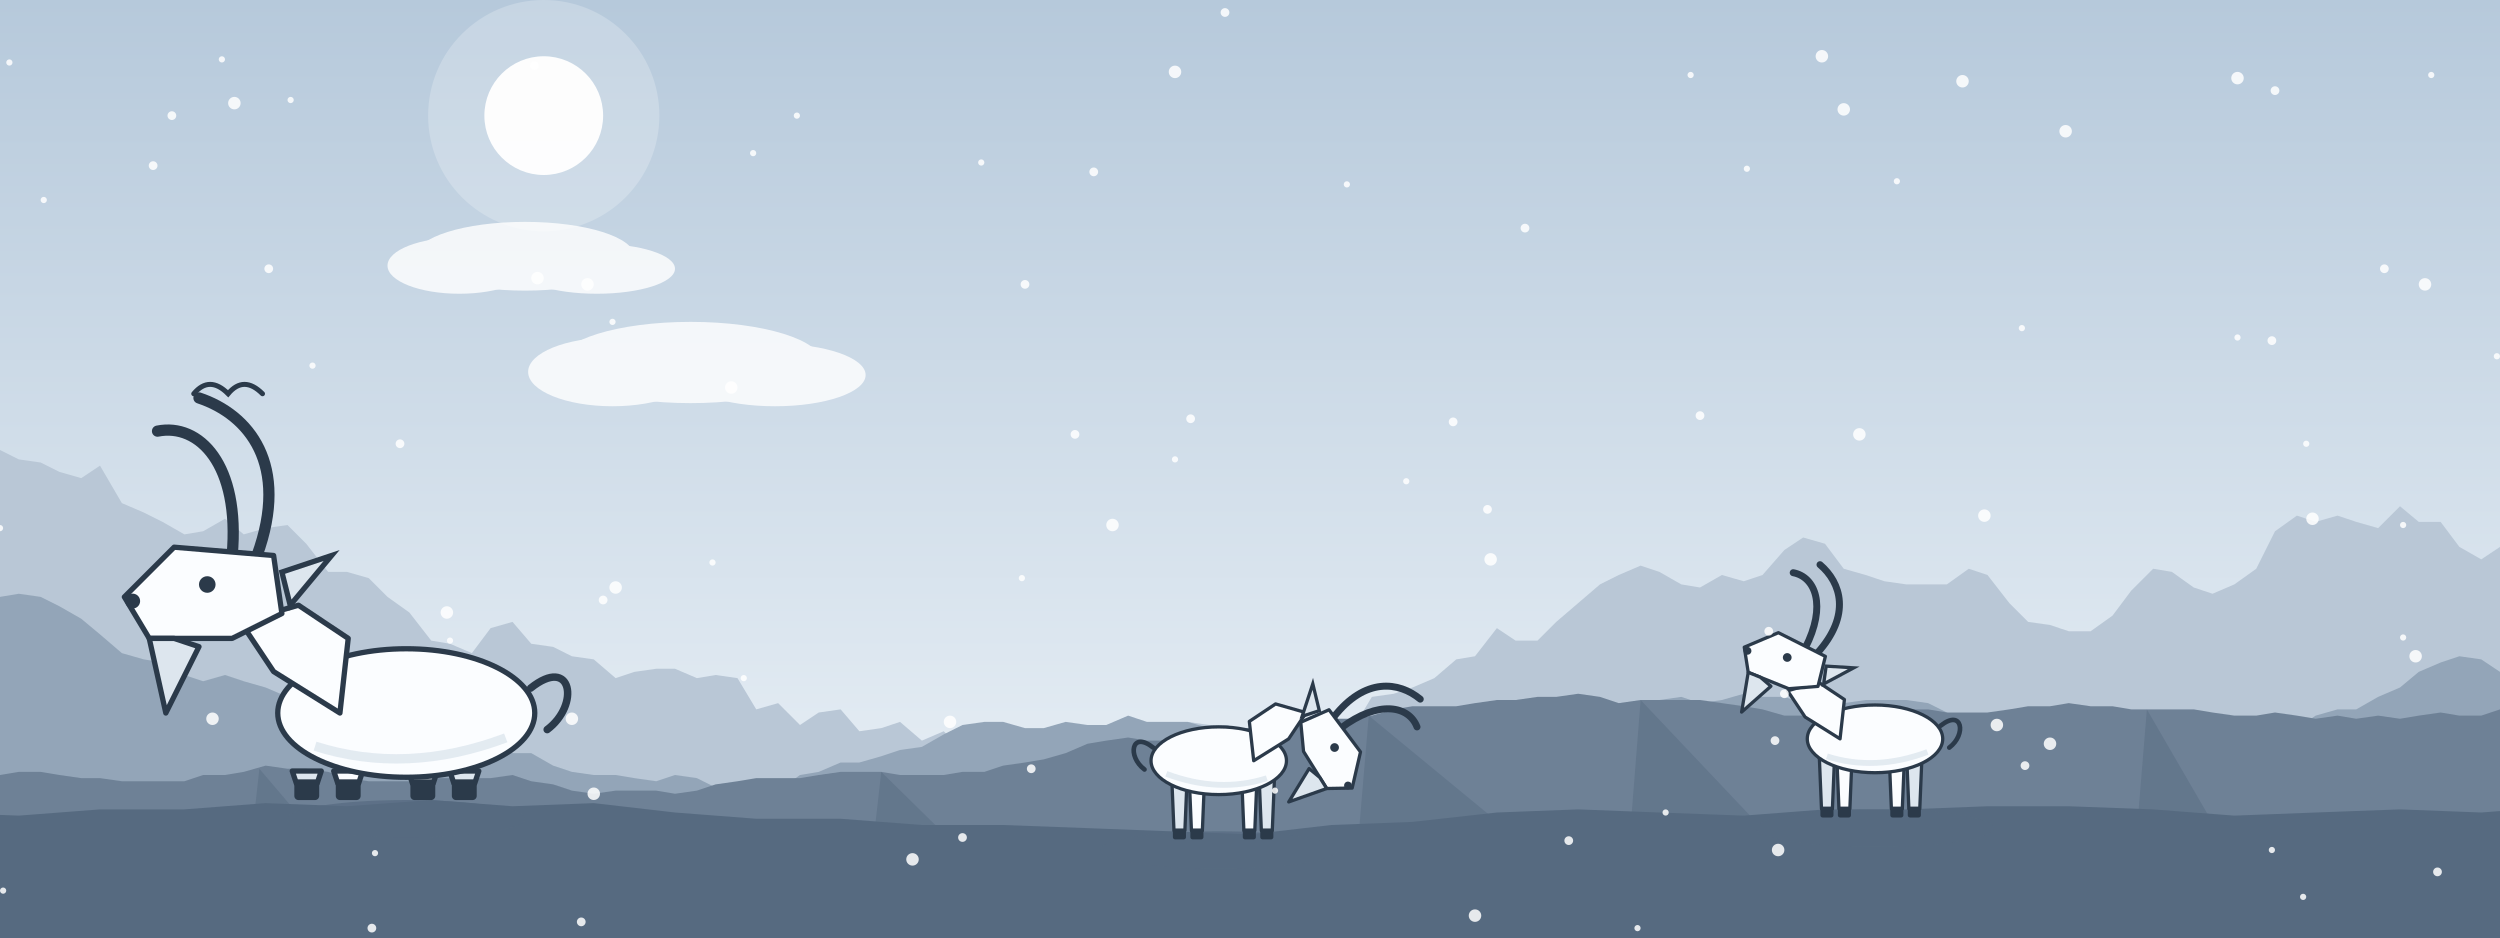
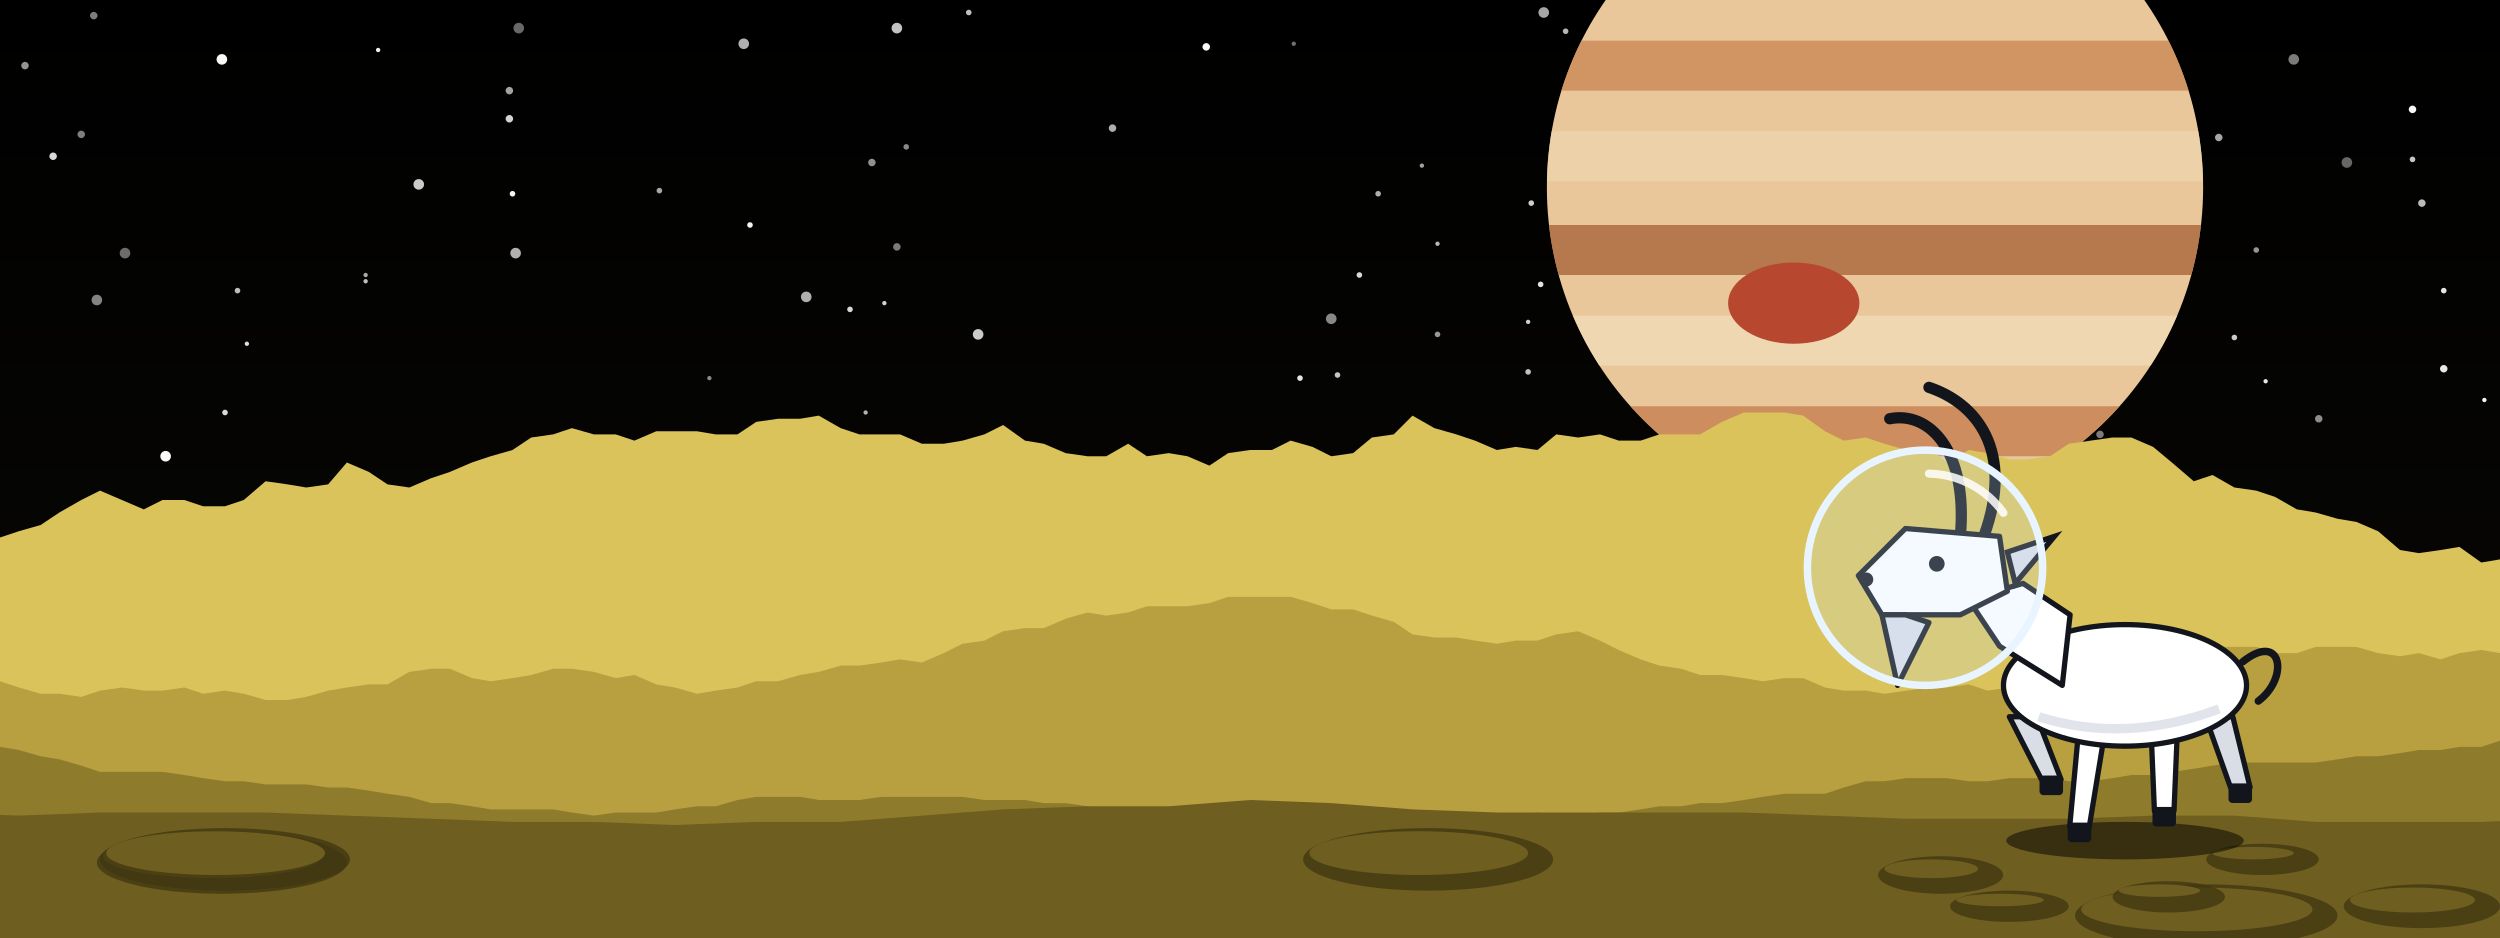
<svg xmlns="http://www.w3.org/2000/svg" viewBox="0 0 800 300" role="img" aria-labelledby="t35">
  <defs>
    <linearGradient id="g35" x1="0" y1="0" x2="0" y2="1">
-       <stop offset="0" stop-color="#b6c9db" />
-       <stop offset="1" stop-color="#eef4f9" />
+       <stop offset="0" stop-color="#000000" />
+       <stop offset="1" stop-color="#0a0905" />
    </linearGradient>
  </defs>
  <rect width="800" height="300" fill="url(#g35)" />
-   <circle cx="174" cy="37" r="19" fill="#ffffff" opacity=".95" />
-   <circle cx="174" cy="37" r="37" fill="#ffffff" opacity=".22" />
-   <g fill="#ffffff" opacity="0.8">
-     <ellipse cx="221" cy="116" rx="42" ry="13" />
-     <ellipse cx="196" cy="119" rx="27" ry="11" />
-     <ellipse cx="248" cy="120" rx="29" ry="10" />
+   <circle cx="782" cy="118" r="1.2" fill="#ffffff" opacity="0.91" />
+   <circle cx="211" cy="61" r="0.9" fill="#ffffff" opacity="0.65" />
+   <circle cx="494" cy="4" r="1.7" fill="#ffffff" opacity="0.65" />
+   <circle cx="238" cy="14" r="1.7" fill="#ffffff" opacity="0.69" />
+   <circle cx="272" cy="99" r="0.9" fill="#ffffff" opacity="0.84" />
+   <circle cx="26" cy="43" r="1.2" fill="#ffffff" opacity="0.49" />
+   <circle cx="772" cy="35" r="1.2" fill="#ffffff" opacity="0.97" />
+   <circle cx="418" cy="159" r="0.7" fill="#ffffff" opacity="0.76" />
+   <circle cx="304" cy="180" r="1.2" fill="#ffffff" opacity="0.84" />
+   <circle cx="166" cy="9" r="1.7" fill="#ffffff" opacity="0.41" />
+   <circle cx="197" cy="150" r="1.7" fill="#ffffff" opacity="0.79" />
+   <circle cx="502" cy="167" r="0.9" fill="#ffffff" opacity="0.78" />
+   <circle cx="588" cy="105" r="1.7" fill="#ffffff" opacity="0.71" />
+   <circle cx="490" cy="159" r="0.9" fill="#ffffff" opacity="0.47" />
+   <circle cx="357" cy="158" r="0.9" fill="#ffffff" opacity="0.82" />
+   <circle cx="742" cy="134" r="1.2" fill="#ffffff" opacity="0.54" />
+   <circle cx="79" cy="110" r="0.7" fill="#ffffff" opacity="0.87" />
+   <circle cx="694" cy="184" r="0.9" fill="#ffffff" opacity="0.64" />
+   <circle cx="795" cy="128" r="0.7" fill="#ffffff" opacity="0.96" />
+   <circle cx="693" cy="101" r="0.9" fill="#ffffff" opacity="0.76" />
+   <circle cx="498" cy="176" r="0.7" fill="#ffffff" opacity="0.87" />
+   <circle cx="626" cy="142" r="1.2" fill="#ffffff" opacity="0.74" />
+   <circle cx="240" cy="72" r="0.9" fill="#ffffff" opacity="0.95" />
+   <circle cx="460" cy="78" r="0.7" fill="#ffffff" opacity="0.72" />
+   <circle cx="191" cy="186" r="0.9" fill="#ffffff" opacity="1.00" />
+   <circle cx="734" cy="19" r="1.7" fill="#ffffff" opacity="0.48" />
+   <circle cx="775" cy="65" r="1.2" fill="#ffffff" opacity="0.73" />
+   <circle cx="293" cy="157" r="1.2" fill="#ffffff" opacity="0.75" />
+   <circle cx="559" cy="137" r="1.7" fill="#ffffff" opacity="0.61" />
+   <circle cx="518" cy="4" r="0.9" fill="#ffffff" opacity="0.94" />
+   <circle cx="258" cy="95" r="1.7" fill="#ffffff" opacity="0.68" />
+   <circle cx="489" cy="119" r="0.9" fill="#ffffff" opacity="0.76" />
+   <circle cx="227" cy="121" r="0.7" fill="#ffffff" opacity="0.53" />
+   <circle cx="76" cy="93" r="0.9" fill="#ffffff" opacity="0.74" />
+   <circle cx="441" cy="62" r="0.9" fill="#ffffff" opacity="0.68" />
+   <circle cx="426" cy="102" r="1.7" fill="#ffffff" opacity="0.53" />
+   <circle cx="428" cy="174" r="1.7" fill="#ffffff" opacity="0.67" />
+   <circle cx="598" cy="70" r="0.9" fill="#ffffff" opacity="0.60" />
+   <circle cx="782" cy="93" r="0.9" fill="#ffffff" opacity="0.90" />
+   <circle cx="751" cy="52" r="1.7" fill="#ffffff" opacity="0.40" />
+   <circle cx="428" cy="120" r="0.9" fill="#ffffff" opacity="0.77" />
+   <circle cx="489" cy="103" r="0.7" fill="#ffffff" opacity="0.81" />
+   <circle cx="356" cy="41" r="1.2" fill="#ffffff" opacity="0.68" />
+   <circle cx="576" cy="55" r="0.7" fill="#ffffff" opacity="0.50" />
+   <circle cx="722" cy="80" r="0.9" fill="#ffffff" opacity="0.58" />
+   <circle cx="519" cy="42" r="1.2" fill="#ffffff" opacity="0.75" />
+   <circle cx="490" cy="65" r="0.9" fill="#ffffff" opacity="0.81" />
+   <circle cx="681" cy="110" r="1.2" fill="#ffffff" opacity="0.73" />
+   <circle cx="6" cy="185" r="1.7" fill="#ffffff" opacity="0.90" />
+   <circle cx="290" cy="47" r="0.9" fill="#ffffff" opacity="0.53" />
+   <circle cx="164" cy="62" r="0.9" fill="#ffffff" opacity="0.96" />
+   <circle cx="310" cy="4" r="0.9" fill="#ffffff" opacity="0.75" />
+   <circle cx="165" cy="81" r="1.7" fill="#ffffff" opacity="0.69" />
+   <circle cx="551" cy="64" r="0.9" fill="#ffffff" opacity="0.66" />
+   <circle cx="313" cy="107" r="1.7" fill="#ffffff" opacity="0.79" />
+   <circle cx="576" cy="127" r="1.2" fill="#ffffff" opacity="0.87" />
+   <circle cx="710" cy="44" r="1.2" fill="#ffffff" opacity="0.65" />
+   <circle cx="354" cy="148" r="0.9" fill="#ffffff" opacity="0.47" />
+   <circle cx="8" cy="21" r="1.2" fill="#ffffff" opacity="0.58" />
+   <circle cx="510" cy="93" r="1.7" fill="#ffffff" opacity="0.49" />
+   <circle cx="163" cy="29" r="1.2" fill="#ffffff" opacity="0.64" />
+   <circle cx="283" cy="97" r="0.7" fill="#ffffff" opacity="0.82" />
+   <circle cx="287" cy="79" r="1.2" fill="#ffffff" opacity="0.48" />
+   <circle cx="616" cy="190" r="0.7" fill="#ffffff" opacity="0.91" />
+   <circle cx="31" cy="96" r="1.7" fill="#ffffff" opacity="0.51" />
+   <circle cx="414" cy="14" r="0.7" fill="#ffffff" opacity="0.44" />
+   <circle cx="321" cy="178" r="1.2" fill="#ffffff" opacity="0.53" />
+   <circle cx="134" cy="59" r="1.7" fill="#ffffff" opacity="0.79" />
+   <circle cx="30" cy="5" r="1.2" fill="#ffffff" opacity="0.49" />
+   <circle cx="287" cy="9" r="1.7" fill="#ffffff" opacity="0.76" />
+   <circle cx="279" cy="52" r="1.2" fill="#ffffff" opacity="0.56" />
+   <circle cx="416" cy="121" r="0.9" fill="#ffffff" opacity="0.90" />
+   <circle cx="672" cy="139" r="1.2" fill="#ffffff" opacity="0.48" />
+   <circle cx="17" cy="50" r="1.2" fill="#ffffff" opacity="0.85" />
+   <circle cx="523" cy="16" r="1.7" fill="#ffffff" opacity="0.90" />
+   <circle cx="279" cy="179" r="1.7" fill="#ffffff" opacity="0.90" />
+   <circle cx="493" cy="91" r="0.9" fill="#ffffff" opacity="0.89" />
+   <circle cx="117" cy="88" r="0.7" fill="#ffffff" opacity="0.66" />
+   <circle cx="68" cy="185" r="1.7" fill="#ffffff" opacity="0.61" />
+   <circle cx="715" cy="108" r="0.9" fill="#ffffff" opacity="0.79" />
+   <circle cx="539" cy="178" r="0.9" fill="#ffffff" opacity="1.00" />
+   <circle cx="534" cy="89" r="1.2" fill="#ffffff" opacity="0.45" />
+   <circle cx="523" cy="44" r="1.7" fill="#ffffff" opacity="0.90" />
+   <circle cx="121" cy="16" r="0.7" fill="#ffffff" opacity="0.94" />
+   <circle cx="71" cy="19" r="1.7" fill="#ffffff" opacity="0.97" />
+   <circle cx="455" cy="53" r="0.7" fill="#ffffff" opacity="0.62" />
+   <circle cx="514" cy="83" r="0.7" fill="#ffffff" opacity="0.66" />
+   <circle cx="522" cy="67" r="1.7" fill="#ffffff" opacity="0.58" />
+   <circle cx="40" cy="81" r="1.7" fill="#ffffff" opacity="0.42" />
+   <circle cx="277" cy="132" r="0.7" fill="#ffffff" opacity="0.69" />
+   <circle cx="307" cy="160" r="0.7" fill="#ffffff" opacity="0.41" />
+   <circle cx="501" cy="10" r="0.9" fill="#ffffff" opacity="0.72" />
+   <circle cx="460" cy="107" r="0.9" fill="#ffffff" opacity="0.59" />
+   <circle cx="513" cy="29" r="0.7" fill="#ffffff" opacity="0.85" />
+   <circle cx="594" cy="106" r="1.7" fill="#ffffff" opacity="0.96" />
+   <circle cx="772" cy="51" r="0.9" fill="#ffffff" opacity="0.78" />
+   <circle cx="163" cy="38" r="1.2" fill="#ffffff" opacity="0.83" />
+   <circle cx="72" cy="132" r="0.9" fill="#ffffff" opacity="0.85" />
+   <circle cx="19" cy="180" r="1.7" fill="#ffffff" opacity="0.89" />
+   <circle cx="386" cy="15" r="1.2" fill="#ffffff" opacity="0.98" />
+   <circle cx="605" cy="65" r="0.7" fill="#ffffff" opacity="0.66" />
+   <circle cx="117" cy="90" r="0.7" fill="#ffffff" opacity="0.75" />
+   <circle cx="686" cy="51" r="1.7" fill="#ffffff" opacity="0.59" />
+   <circle cx="672" cy="63" r="1.2" fill="#ffffff" opacity="0.70" />
+   <circle cx="53" cy="146" r="1.7" fill="#ffffff" opacity="0.98" />
+   <circle cx="435" cy="88" r="0.9" fill="#ffffff" opacity="0.85" />
+   <circle cx="725" cy="122" r="0.7" fill="#ffffff" opacity="0.91" />
+   <circle cx="564" cy="48" r="1.2" fill="#ffffff" opacity="0.54" />
+   <circle cx="630" cy="33" r="1.7" fill="#ffffff" opacity="0.93" />
+   <circle cx="654" cy="190" r="0.7" fill="#ffffff" opacity="0.54" />
+   <clipPath id="pl">
+     <circle cx="600" cy="60" r="105" />
+   </clipPath>
+   <circle cx="600" cy="60" r="105" fill="#e9c79a" />
+   <g clip-path="url(#pl)">
+     <rect x="495" y="-45" width="210" height="16" fill="#b5703f" opacity=".75" />
+     <rect x="495" y="-16" width="210" height="16" fill="#f3e1c0" opacity=".75" />
+     <rect x="495" y="13" width="210" height="16" fill="#c98450" opacity=".75" />
+     <rect x="495" y="42" width="210" height="16" fill="#efd6ad" opacity=".75" />
+     <rect x="495" y="72" width="210" height="16" fill="#a65f33" opacity=".75" />
+     <rect x="495" y="101" width="210" height="16" fill="#f0dcb8" opacity=".75" />
+     <rect x="495" y="130" width="210" height="16" fill="#c47a4a" opacity=".75" />
+     <rect x="495" y="159" width="210" height="16" fill="#e6c797" opacity=".75" />
+     <rect x="495" y="188" width="210" height="16" fill="#b5703f" opacity=".75" />
+     <ellipse cx="574" cy="97" rx="21" ry="13" fill="#b8472f" />
  </g>
-   <g fill="#ffffff" opacity="0.8">
-     <ellipse cx="168" cy="82" rx="35" ry="11" />
-     <ellipse cx="147" cy="85" rx="23" ry="9" />
-     <ellipse cx="191" cy="86" rx="25" ry="8" />
-   </g>
-   <path d="M62,126 q5,-6 11,0 q5,-6 11,0" fill="none" stroke="#2b3a4a" stroke-width="1.6" stroke-linecap="round" />
-   <path d="M-20,138 L-13,146 L-7,146 L-0,144 L6,147 L13,148 L19,151 L26,153 L32,149 L39,161 L46,164 L52,167 L59,171 L65,170 L72,166 L78,171 L85,169 L92,168 L98,174 L105,183 L111,183 L118,185 L124,191 L131,196 L138,205 L144,206 L151,209 L157,201 L164,199 L170,206 L177,207 L183,210 L190,211 L197,217 L203,215 L210,214 L216,214 L223,217 L229,216 L236,217 L242,227 L249,225 L256,232 L262,228 L269,227 L275,234 L282,233 L288,231 L295,237 L302,234 L308,240 L315,240 L321,241 L328,240 L334,240 L341,241 L348,248 L354,243 L361,237 L367,238 L374,238 L380,231 L387,232 L393,232 L400,237 L407,244 L413,243 L420,235 L426,236 L433,233 L439,223 L446,222 L452,220 L459,217 L466,211 L472,210 L479,201 L485,205 L492,205 L498,199 L505,193 L512,187 L518,184 L525,181 L531,183 L538,187 L544,188 L551,184 L558,186 L564,184 L571,176 L577,172 L584,174 L590,182 L597,184 L603,186 L610,187 L617,187 L623,187 L630,182 L636,184 L643,193 L649,199 L656,200 L662,202 L669,202 L676,197 L682,189 L689,182 L695,183 L702,188 L708,190 L715,187 L722,182 L728,170 L735,165 L741,167 L748,165 L754,167 L761,169 L768,162 L774,167 L781,167 L787,175 L794,179 L800,175 L807,176 L813,177 L820,171 L820,305 L-20,305 Z" fill="#b9c7d6" />
-   <clipPath id="c35118">
-     <path d="M-20,-5 L820,-5 L826,122 L808,126 L790,127 L772,111 L754,110 L736,114 L718,111 L700,119 L682,116 L664,125 L646,125 L628,124 L610,117 L592,112 L574,121 L556,119 L538,116 L520,119 L502,119 L484,116 L466,111 L448,117 L430,116 L412,117 L394,113 L376,112 L358,123 L340,127 L322,123 L304,126 L286,120 L268,123 L250,122 L232,120 L214,112 L196,110 L178,119 L160,114 L142,120 L124,121 L106,124 L88,127 L70,122 L52,111 L34,114 L16,119 L-2,120 L-20,114 Z" />
-   </clipPath>
-   <path d="M-20,138 L-13,146 L-7,146 L-0,144 L6,147 L13,148 L19,151 L26,153 L32,149 L39,161 L46,164 L52,167 L59,171 L65,170 L72,166 L78,171 L85,169 L92,168 L98,174 L105,183 L111,183 L118,185 L124,191 L131,196 L138,205 L144,206 L151,209 L157,201 L164,199 L170,206 L177,207 L183,210 L190,211 L197,217 L203,215 L210,214 L216,214 L223,217 L229,216 L236,217 L242,227 L249,225 L256,232 L262,228 L269,227 L275,234 L282,233 L288,231 L295,237 L302,234 L308,240 L315,240 L321,241 L328,240 L334,240 L341,241 L348,248 L354,243 L361,237 L367,238 L374,238 L380,231 L387,232 L393,232 L400,237 L407,244 L413,243 L420,235 L426,236 L433,233 L439,223 L446,222 L452,220 L459,217 L466,211 L472,210 L479,201 L485,205 L492,205 L498,199 L505,193 L512,187 L518,184 L525,181 L531,183 L538,187 L544,188 L551,184 L558,186 L564,184 L571,176 L577,172 L584,174 L590,182 L597,184 L603,186 L610,187 L617,187 L623,187 L630,182 L636,184 L643,193 L649,199 L656,200 L662,202 L669,202 L676,197 L682,189 L689,182 L695,183 L702,188 L708,190 L715,187 L722,182 L728,170 L735,165 L741,167 L748,165 L754,167 L761,169 L768,162 L774,167 L781,167 L787,175 L794,179 L800,175 L807,176 L813,177 L820,171 L820,305 L-20,305 Z" fill="#ffffff" clip-path="url(#c35118)" opacity=".96" />
-   <path d="M-20,188 L-13,191 L-7,190 L-0,191 L6,190 L13,191 L19,194 L26,198 L32,203 L39,209 L46,211 L52,212 L59,216 L65,218 L72,216 L78,218 L85,220 L92,223 L98,225 L105,228 L111,230 L118,227 L124,227 L131,226 L138,228 L144,234 L151,238 L157,240 L164,241 L170,241 L177,245 L183,247 L190,248 L197,248 L203,249 L210,250 L216,248 L223,249 L229,252 L236,254 L242,254 L249,253 L256,248 L262,247 L269,244 L275,244 L282,242 L288,240 L295,239 L302,235 L308,232 L315,231 L321,231 L328,233 L334,233 L341,231 L348,232 L354,232 L361,229 L367,231 L374,231 L380,231 L387,233 L393,233 L400,236 L407,235 L413,234 L420,238 L426,238 L433,240 L439,239 L446,242 L452,243 L459,240 L466,240 L472,234 L479,232 L485,230 L492,231 L498,232 L505,231 L512,230 L518,229 L525,226 L531,224 L538,223 L544,225 L551,224 L558,222 L564,223 L571,223 L577,225 L584,228 L590,225 L597,224 L603,224 L610,224 L617,225 L623,228 L630,232 L636,234 L643,234 L649,236 L656,238 L662,239 L669,240 L676,237 L682,236 L689,237 L695,239 L702,238 L708,239 L715,239 L722,235 L728,235 L735,233 L741,229 L748,227 L754,227 L761,223 L768,220 L774,215 L781,212 L787,210 L794,211 L800,215 L807,214 L813,216 L820,216 L820,305 L-20,305 Z" fill="#93a5b8" />
-   <clipPath id="c35155">
-     <path d="M-20,-5 L820,-5 L826,158 L808,147 L790,159 L772,155 L754,159 L736,152 L718,147 L700,147 L682,159 L664,152 L646,151 L628,160 L610,160 L592,161 L574,162 L556,158 L538,151 L520,157 L502,150 L484,160 L466,148 L448,162 L430,151 L412,149 L394,146 L376,160 L358,160 L340,154 L322,147 L304,159 L286,157 L268,148 L250,149 L232,152 L214,157 L196,157 L178,148 L160,154 L142,158 L124,162 L106,161 L88,158 L70,158 L52,154 L34,150 L16,156 L-2,163 L-20,162 Z" />
-   </clipPath>
-   <path d="M-20,188 L-13,191 L-7,190 L-0,191 L6,190 L13,191 L19,194 L26,198 L32,203 L39,209 L46,211 L52,212 L59,216 L65,218 L72,216 L78,218 L85,220 L92,223 L98,225 L105,228 L111,230 L118,227 L124,227 L131,226 L138,228 L144,234 L151,238 L157,240 L164,241 L170,241 L177,245 L183,247 L190,248 L197,248 L203,249 L210,250 L216,248 L223,249 L229,252 L236,254 L242,254 L249,253 L256,248 L262,247 L269,244 L275,244 L282,242 L288,240 L295,239 L302,235 L308,232 L315,231 L321,231 L328,233 L334,233 L341,231 L348,232 L354,232 L361,229 L367,231 L374,231 L380,231 L387,233 L393,233 L400,236 L407,235 L413,234 L420,238 L426,238 L433,240 L439,239 L446,242 L452,243 L459,240 L466,240 L472,234 L479,232 L485,230 L492,231 L498,232 L505,231 L512,230 L518,229 L525,226 L531,224 L538,223 L544,225 L551,224 L558,222 L564,223 L571,223 L577,225 L584,228 L590,225 L597,224 L603,224 L610,224 L617,225 L623,228 L630,232 L636,234 L643,234 L649,236 L656,238 L662,239 L669,240 L676,237 L682,236 L689,237 L695,239 L702,238 L708,239 L715,239 L722,235 L728,235 L735,233 L741,229 L748,227 L754,227 L761,223 L768,220 L774,215 L781,212 L787,210 L794,211 L800,215 L807,214 L813,216 L820,216 L820,305 L-20,305 Z" fill="#ffffff" clip-path="url(#c35155)" opacity=".96" />
-   <path d="M-20,250 L-13,249 L-7,248 L-0,248 L6,247 L13,247 L19,248 L26,249 L32,249 L39,250 L46,250 L52,250 L59,250 L65,248 L72,248 L78,247 L85,245 L92,246 L98,246 L105,247 L111,249 L118,250 L124,250 L131,250 L138,249 L144,249 L151,249 L157,249 L164,248 L170,250 L177,251 L183,253 L190,254 L197,253 L203,253 L210,253 L216,254 L223,253 L229,251 L236,250 L242,249 L249,249 L256,249 L262,248 L269,247 L275,247 L282,247 L288,248 L295,248 L302,248 L308,247 L315,247 L321,245 L328,244 L334,243 L341,241 L348,238 L354,237 L361,236 L367,237 L374,237 L380,236 L387,235 L393,233 L400,233 L407,232 L413,231 L420,231 L426,230 L433,230 L439,229 L446,227 L452,226 L459,226 L466,226 L472,225 L479,224 L485,224 L492,223 L498,223 L505,222 L512,223 L518,225 L525,224 L531,224 L538,224 L544,224 L551,225 L558,226 L564,227 L571,229 L577,229 L584,229 L590,228 L597,229 L603,229 L610,227 L617,227 L623,228 L630,228 L636,228 L643,227 L649,226 L656,226 L662,225 L669,226 L676,226 L682,227 L689,227 L695,227 L702,227 L708,228 L715,229 L722,229 L728,228 L735,229 L741,230 L748,229 L754,230 L761,229 L768,230 L774,229 L781,228 L787,229 L794,229 L800,227 L807,226 L813,227 L820,227 L820,305 L-20,305 Z" fill="#6e8196" />
-   <clipPath id="c35205">
-     <path d="M-20,-5 L820,-5 L826,201 L808,202 L790,212 L772,199 L754,197 L736,204 L718,206 L700,198 L682,200 L664,213 L646,208 L628,196 L610,206 L592,198 L574,200 L556,206 L538,202 L520,198 L502,200 L484,209 L466,212 L448,201 L430,211 L412,205 L394,198 L376,199 L358,197 L340,205 L322,204 L304,206 L286,208 L268,198 L250,201 L232,199 L214,207 L196,207 L178,202 L160,204 L142,207 L124,196 L106,207 L88,205 L70,210 L52,202 L34,207 L16,201 L-2,204 L-20,196 Z" />
-   </clipPath>
-   <path d="M-20,250 L-13,249 L-7,248 L-0,248 L6,247 L13,247 L19,248 L26,249 L32,249 L39,250 L46,250 L52,250 L59,250 L65,248 L72,248 L78,247 L85,245 L92,246 L98,246 L105,247 L111,249 L118,250 L124,250 L131,250 L138,249 L144,249 L151,249 L157,249 L164,248 L170,250 L177,251 L183,253 L190,254 L197,253 L203,253 L210,253 L216,254 L223,253 L229,251 L236,250 L242,249 L249,249 L256,249 L262,248 L269,247 L275,247 L282,247 L288,248 L295,248 L302,248 L308,247 L315,247 L321,245 L328,244 L334,243 L341,241 L348,238 L354,237 L361,236 L367,237 L374,237 L380,236 L387,235 L393,233 L400,233 L407,232 L413,231 L420,231 L426,230 L433,230 L439,229 L446,227 L452,226 L459,226 L466,226 L472,225 L479,224 L485,224 L492,223 L498,223 L505,222 L512,223 L518,225 L525,224 L531,224 L538,224 L544,224 L551,225 L558,226 L564,227 L571,229 L577,229 L584,229 L590,228 L597,229 L603,229 L610,227 L617,227 L623,228 L630,228 L636,228 L643,227 L649,226 L656,226 L662,225 L669,226 L676,226 L682,227 L689,227 L695,227 L702,227 L708,228 L715,229 L722,229 L728,228 L735,229 L741,230 L748,229 L754,230 L761,229 L768,230 L774,229 L781,228 L787,229 L794,229 L800,227 L807,226 L813,227 L820,227 L820,305 L-20,305 Z" fill="#ffffff" clip-path="url(#c35205)" opacity=".96" />
-   <polygon points="282,247 340,304 276,300" fill="#566a80" opacity=".45" />
-   <polygon points="83,246 140,313 77,300" fill="#566a80" opacity=".45" />
-   <polygon points="525,224 578,280 519,300" fill="#566a80" opacity=".45" />
-   <polygon points="438,229 506,285 432,300" fill="#566a80" opacity=".45" />
-   <polygon points="687,227 727,296 681,300" fill="#566a80" opacity=".45" />
-   <path d="M-20,260 L6,261 L32,259 L59,259 L85,257 L111,258 L138,256 L164,258 L190,257 L216,260 L242,262 L269,262 L295,264 L321,264 L348,265 L374,266 L400,267 L426,264 L452,263 L479,260 L505,259 L531,260 L558,261 L584,259 L610,259 L636,258 L662,258 L689,259 L715,261 L741,260 L768,259 L794,260 L820,258 L820,305 L-20,305 Z" fill="#566a80" />
-   <ellipse cx="130" cy="262" rx="38" ry="6" fill="#566a80" opacity=".7" />
-   <g transform="translate(130 260) rotate(0) scale(-1.32652 1.32652)">
-     <polygon points="-17.5,-10 -10.5,-10 -11.5,-7 -16.5,-7" fill="#dde6ee" stroke="#2b3a4a" stroke-width="1.28" stroke-linejoin="round" />
-     <rect x="-17.0" y="-8" width="6" height="5" rx="1" fill="#2b3a4a" />
-     <polygon points="-7.5,-10 -0.5,-10 -1.5,-7 -6.5,-7" fill="#fbfdff" stroke="#2b3a4a" stroke-width="1.28" stroke-linejoin="round" />
-     <rect x="-7.0" y="-8" width="6" height="5" rx="1" fill="#2b3a4a" />
-     <polygon points="10.5,-10 17.5,-10 16.5,-7 11.5,-7" fill="#fbfdff" stroke="#2b3a4a" stroke-width="1.28" stroke-linejoin="round" />
-     <rect x="11.0" y="-8" width="6" height="5" rx="1" fill="#2b3a4a" />
-     <polygon points="20.5,-10 27.5,-10 26.5,-7 21.5,-7" fill="#dde6ee" stroke="#2b3a4a" stroke-width="1.28" stroke-linejoin="round" />
-     <rect x="21.0" y="-8" width="6" height="5" rx="1" fill="#2b3a4a" />
-     <path d="M-30,-30 C-40,-38 -42,-26 -34,-20" fill="none" stroke="#2b3a4a" stroke-width="1.81" stroke-linecap="round" />
-     <ellipse cx="0" cy="-24" rx="31" ry="15.5" fill="#fbfdff" stroke="#2b3a4a" stroke-width="1.28" />
-     <path d="M-24,-18 Q0,-9 22,-16" fill="none" stroke="#dde6ee" stroke-width="2.26" opacity=".8" />
-     <polygon points="16,-24 32,-34 40,-46 26,-50 14,-42" fill="#fbfdff" stroke="#2b3a4a" stroke-width="1.28" stroke-linejoin="round" />
-     <g transform="rotate(0 28 -38) translate(34 -54)">
-       <path d="M2,-8 C-6,-30 4,-42 16,-46" fill="none" stroke="#2b3a4a" stroke-width="2.71" stroke-linecap="round" />
-       <path d="M8,-8 C6,-30 16,-40 26,-38" fill="none" stroke="#2b3a4a" stroke-width="2.71" stroke-linecap="round" />
-       <polygon points="-4,-4 -16,-8 -6,4" fill="#dde6ee" stroke="#2b3a4a" stroke-width="1.28" />
-       <polygon points="-2,-8 22,-10 34,2 28,12 8,12 -4,6" fill="#fbfdff" stroke="#2b3a4a" stroke-width="1.28" stroke-linejoin="round" />
-       <polygon points="22,12 28,12 24,30 16,14" fill="#dde6ee" stroke="#2b3a4a" stroke-width="1.28" stroke-linejoin="round" />
-       <circle cx="14" cy="-1" r="2" fill="#2b3a4a" />
-       <circle cx="32" cy="3" r="1.8" fill="#2b3a4a" />
+   <path d="M-20,182 L-13,177 L-7,172 L-0,172 L6,170 L13,168 L19,164 L26,160 L32,157 L39,160 L46,163 L52,160 L59,160 L65,162 L72,162 L78,160 L85,154 L92,155 L98,156 L105,155 L111,148 L118,151 L124,155 L131,156 L138,153 L144,151 L151,148 L157,146 L164,144 L170,140 L177,139 L183,137 L190,139 L197,139 L203,141 L210,138 L216,138 L223,138 L229,139 L236,139 L242,135 L249,134 L256,134 L262,133 L269,137 L275,139 L282,139 L288,139 L295,142 L302,142 L308,141 L315,139 L321,136 L328,141 L334,142 L341,145 L348,146 L354,146 L361,142 L367,146 L374,145 L380,146 L387,149 L393,145 L400,144 L407,144 L413,141 L420,143 L426,146 L433,145 L439,140 L446,139 L452,133 L459,137 L466,139 L472,141 L479,144 L485,143 L492,144 L498,139 L505,140 L512,139 L518,141 L525,141 L531,139 L538,139 L544,139 L551,135 L558,132 L564,132 L571,132 L577,133 L584,138 L590,141 L597,140 L603,142 L610,144 L617,143 L623,148 L630,144 L636,145 L643,147 L649,147 L656,146 L662,142 L669,141 L676,140 L682,140 L689,143 L695,148 L702,154 L708,152 L715,156 L722,157 L728,159 L735,163 L741,164 L748,166 L754,167 L761,170 L768,176 L774,177 L781,176 L787,175 L794,180 L800,179 L807,179 L813,176 L820,173 L820,305 L-20,305 Z" fill="#d9c35a" />
+   <path d="M-20,213 L-13,213 L-7,215 L-0,218 L6,220 L13,222 L19,222 L26,223 L32,221 L39,220 L46,221 L52,221 L59,220 L65,222 L72,221 L78,222 L85,224 L92,224 L98,223 L105,221 L111,220 L118,219 L124,219 L131,215 L138,214 L144,214 L151,217 L157,218 L164,217 L170,216 L177,214 L183,214 L190,215 L197,217 L203,216 L210,219 L216,220 L223,222 L229,221 L236,220 L242,218 L249,218 L256,216 L262,215 L269,213 L275,213 L282,212 L288,211 L295,212 L302,209 L308,206 L315,205 L321,202 L328,201 L334,201 L341,198 L348,196 L354,197 L361,196 L367,194 L374,194 L380,194 L387,193 L393,191 L400,191 L407,191 L413,191 L420,193 L426,195 L433,195 L439,197 L446,199 L452,203 L459,204 L466,204 L472,205 L479,206 L485,205 L492,205 L498,203 L505,202 L512,205 L518,208 L525,211 L531,213 L538,214 L544,216 L551,216 L558,217 L564,218 L571,217 L577,217 L584,220 L590,221 L597,221 L603,222 L610,221 L617,220 L623,220 L630,219 L636,221 L643,220 L649,220 L656,219 L662,216 L669,215 L676,214 L682,214 L689,215 L695,212 L702,210 L708,207 L715,207 L722,207 L728,209 L735,209 L741,207 L748,207 L754,207 L761,209 L768,210 L774,209 L781,211 L787,209 L794,208 L800,209 L807,211 L813,209 L820,209 L820,305 L-20,305 Z" fill="#b8a040" />
+   <path d="M-20,237 L-13,237 L-7,239 L-0,239 L6,240 L13,242 L19,243 L26,245 L32,247 L39,247 L46,247 L52,247 L59,248 L65,249 L72,250 L78,250 L85,251 L92,251 L98,251 L105,252 L111,252 L118,253 L124,254 L131,255 L138,257 L144,257 L151,258 L157,259 L164,259 L170,259 L177,259 L183,260 L190,261 L197,260 L203,260 L210,260 L216,259 L223,258 L229,258 L236,256 L242,255 L249,255 L256,255 L262,256 L269,256 L275,256 L282,255 L288,255 L295,255 L302,255 L308,255 L315,256 L321,256 L328,256 L334,257 L341,257 L348,258 L354,259 L361,260 L367,261 L374,262 L380,262 L387,263 L393,263 L400,263 L407,264 L413,264 L420,265 L426,266 L433,265 L439,265 L446,265 L452,266 L459,265 L466,265 L472,263 L479,262 L485,261 L492,260 L498,261 L505,261 L512,260 L518,260 L525,259 L531,258 L538,258 L544,257 L551,257 L558,256 L564,255 L571,254 L577,254 L584,254 L590,252 L597,250 L603,250 L610,249 L617,249 L623,249 L630,250 L636,250 L643,249 L649,249 L656,249 L662,250 L669,250 L676,249 L682,248 L689,248 L695,247 L702,246 L708,245 L715,244 L722,244 L728,244 L735,244 L741,244 L748,243 L754,242 L761,242 L768,241 L774,240 L781,240 L787,239 L794,239 L800,237 L807,236 L813,235 L820,235 L820,305 L-20,305 Z" fill="#8f7b2c" />
+   <path d="M-20,260 L6,261 L32,260 L59,260 L85,260 L111,261 L138,262 L164,263 L190,263 L216,264 L242,263 L269,263 L295,261 L321,259 L348,258 L374,258 L400,256 L426,257 L452,259 L479,260 L505,260 L531,260 L558,260 L584,261 L610,262 L636,262 L662,262 L689,261 L715,261 L741,263 L768,263 L794,263 L820,262 L820,305 L-20,305 Z" fill="#6e5e20" />
+   <ellipse cx="706" cy="293" rx="42" ry="10" fill="#3f3510" opacity=".75" />
+   <ellipse cx="703" cy="291" rx="37" ry="7" fill="#6e5e20" />
+   <ellipse cx="643" cy="290" rx="19" ry="5" fill="#3f3510" opacity=".75" />
+   <ellipse cx="640" cy="288" rx="14" ry="2" fill="#6e5e20" />
+   <ellipse cx="694" cy="287" rx="18" ry="5" fill="#3f3510" opacity=".75" />
+   <ellipse cx="691" cy="285" rx="13" ry="2" fill="#6e5e20" />
+   <ellipse cx="457" cy="275" rx="40" ry="10" fill="#3f3510" opacity=".75" />
+   <ellipse cx="454" cy="273" rx="35" ry="7" fill="#6e5e20" />
+   <ellipse cx="621" cy="280" rx="20" ry="6" fill="#3f3510" opacity=".75" />
+   <ellipse cx="618" cy="278" rx="15" ry="3" fill="#6e5e20" />
+   <ellipse cx="775" cy="290" rx="25" ry="7" fill="#3f3510" opacity=".75" />
+   <ellipse cx="772" cy="288" rx="20" ry="4" fill="#6e5e20" />
+   <ellipse cx="71" cy="276" rx="40" ry="10" fill="#3f3510" opacity=".75" />
+   <ellipse cx="68" cy="274" rx="35" ry="7" fill="#6e5e20" />
+   <ellipse cx="724" cy="275" rx="18" ry="5" fill="#3f3510" opacity=".75" />
+   <ellipse cx="721" cy="273" rx="13" ry="2" fill="#6e5e20" />
+   <ellipse cx="72" cy="275" rx="40" ry="10" fill="#3f3510" opacity=".75" />
+   <ellipse cx="69" cy="273" rx="35" ry="7" fill="#6e5e20" />
+   <ellipse cx="680" cy="269" rx="38" ry="6" fill="#000" opacity=".5" />
+   <g transform="translate(680 267) rotate(0) scale(-1.254761 1.254761)">
+     <polygon points="-27.5,-30 -20.5,-30 -26.9,-12 -31.9,-12" fill="#d9dde6" stroke="#12151c" stroke-width="1.35" stroke-linejoin="round" />
+     <rect x="-32.4" y="-13" width="6" height="5" rx="1" fill="#12151c" />
+     <polygon points="-13.5,-30 -6.5,-30 -7.5,-6 -12.5,-6" fill="#ffffff" stroke="#12151c" stroke-width="1.35" stroke-linejoin="round" />
+     <rect x="-13.0" y="-7" width="6" height="5" rx="1" fill="#12151c" />
+     <polygon points="4.5,-30 11.5,-30 14.1,-2 9.1,-2" fill="#ffffff" stroke="#12151c" stroke-width="1.35" stroke-linejoin="round" />
+     <rect x="8.6" y="-3" width="6" height="5" rx="1" fill="#12151c" />
+     <polygon points="22.5,-30 29.5,-30 21.3,-14 16.3,-14" fill="#d9dde6" stroke="#12151c" stroke-width="1.35" stroke-linejoin="round" />
+     <rect x="15.8" y="-15" width="6" height="5" rx="1" fill="#12151c" />
+     <path d="M-30,-44 C-40,-52 -42,-40 -34,-34" fill="none" stroke="#12151c" stroke-width="1.91" stroke-linecap="round" />
+     <ellipse cx="0" cy="-38" rx="31" ry="15.5" fill="#ffffff" stroke="#12151c" stroke-width="1.35" />
+     <path d="M-24,-32 Q0,-23 22,-30" fill="none" stroke="#d9dde6" stroke-width="2.39" opacity=".8" />
+     <polygon points="16,-38 32,-48 40,-60 26,-64 14,-56" fill="#ffffff" stroke="#12151c" stroke-width="1.35" stroke-linejoin="round" />
+     <g transform="rotate(0 28 -52) translate(34 -68)">
+       <path d="M2,-8 C-6,-30 4,-42 16,-46" fill="none" stroke="#12151c" stroke-width="2.87" stroke-linecap="round" />
+       <path d="M8,-8 C6,-30 16,-40 26,-38" fill="none" stroke="#12151c" stroke-width="2.87" stroke-linecap="round" />
+       <polygon points="-4,-4 -16,-8 -6,4" fill="#d9dde6" stroke="#12151c" stroke-width="1.35" />
+       <polygon points="-2,-8 22,-10 34,2 28,12 8,12 -4,6" fill="#ffffff" stroke="#12151c" stroke-width="1.35" stroke-linejoin="round" />
+       <polygon points="22,12 28,12 24,30 16,14" fill="#d9dde6" stroke="#12151c" stroke-width="1.35" stroke-linejoin="round" />
+       <circle cx="14" cy="-1" r="2" fill="#12151c" />
+       <circle cx="32" cy="3" r="1.8" fill="#12151c" />
+       <circle cx="17" cy="0" r="30" fill="#cfe9ff" fill-opacity=".22" stroke="#e8f4ff" stroke-width="1.91" />
+       <path d="M-3,-14 A24,24 0 0 1 16,-24" fill="none" stroke="#ffffff" stroke-width="2.07" stroke-linecap="round" opacity=".85" />
    </g>
  </g>
-   <ellipse cx="390" cy="272" rx="38" ry="6" fill="#566a80" opacity=".7" />
-   <g transform="translate(390 270) rotate(0) scale(0.6990761 0.6990761)">
-     <polygon points="-21.5,-30 -14.5,-30 -15.5,-6 -20.5,-6" fill="#dde6ee" stroke="#2b3a4a" stroke-width="1.51" stroke-linejoin="round" />
-     <rect x="-21.0" y="-7" width="6" height="5" rx="1" fill="#2b3a4a" />
-     <polygon points="-13.5,-30 -6.5,-30 -7.5,-6 -12.5,-6" fill="#fbfdff" stroke="#2b3a4a" stroke-width="1.51" stroke-linejoin="round" />
-     <rect x="-13.0" y="-7" width="6" height="5" rx="1" fill="#2b3a4a" />
-     <polygon points="10.5,-30 17.5,-30 16.5,-6 11.5,-6" fill="#fbfdff" stroke="#2b3a4a" stroke-width="1.51" stroke-linejoin="round" />
-     <rect x="11.0" y="-7" width="6" height="5" rx="1" fill="#2b3a4a" />
-     <polygon points="18.5,-30 25.5,-30 24.5,-6 19.5,-6" fill="#dde6ee" stroke="#2b3a4a" stroke-width="1.51" stroke-linejoin="round" />
-     <rect x="19.0" y="-7" width="6" height="5" rx="1" fill="#2b3a4a" />
-     <path d="M-30,-44 C-40,-52 -42,-40 -34,-34" fill="none" stroke="#2b3a4a" stroke-width="2.13" stroke-linecap="round" />
-     <ellipse cx="0" cy="-38" rx="31" ry="15.5" fill="#fbfdff" stroke="#2b3a4a" stroke-width="1.51" />
-     <path d="M-24,-32 Q0,-23 22,-30" fill="none" stroke="#dde6ee" stroke-width="2.66" opacity=".8" />
-     <polygon points="16,-38 32,-48 40,-60 26,-64 14,-56" fill="#fbfdff" stroke="#2b3a4a" stroke-width="1.51" stroke-linejoin="round" />
-     <g transform="rotate(58 28 -52) translate(34 -68)">
-       <path d="M2,-8 C-6,-30 4,-42 16,-46" fill="none" stroke="#2b3a4a" stroke-width="3.19" stroke-linecap="round" />
-       <path d="M8,-8 C6,-30 16,-40 26,-38" fill="none" stroke="#2b3a4a" stroke-width="3.19" stroke-linecap="round" />
-       <polygon points="-4,-4 -16,-8 -6,4" fill="#dde6ee" stroke="#2b3a4a" stroke-width="1.51" />
-       <polygon points="-2,-8 22,-10 34,2 28,12 8,12 -4,6" fill="#fbfdff" stroke="#2b3a4a" stroke-width="1.51" stroke-linejoin="round" />
-       <polygon points="22,12 28,12 24,30 16,14" fill="#dde6ee" stroke="#2b3a4a" stroke-width="1.51" stroke-linejoin="round" />
-       <circle cx="14" cy="-1" r="2" fill="#2b3a4a" />
-       <circle cx="32" cy="3" r="1.8" fill="#2b3a4a" />
-     </g>
-   </g>
-   <ellipse cx="600" cy="265" rx="38" ry="6" fill="#566a80" opacity=".7" />
-   <g transform="translate(600 263) rotate(0) scale(-0.6990761 0.6990761)">
-     <polygon points="-21.5,-30 -14.5,-30 -15.5,-6 -20.5,-6" fill="#dde6ee" stroke="#2b3a4a" stroke-width="1.51" stroke-linejoin="round" />
-     <rect x="-21.0" y="-7" width="6" height="5" rx="1" fill="#2b3a4a" />
-     <polygon points="-13.5,-30 -6.5,-30 -7.5,-6 -12.5,-6" fill="#fbfdff" stroke="#2b3a4a" stroke-width="1.51" stroke-linejoin="round" />
-     <rect x="-13.0" y="-7" width="6" height="5" rx="1" fill="#2b3a4a" />
-     <polygon points="10.5,-30 17.5,-30 16.5,-6 11.5,-6" fill="#fbfdff" stroke="#2b3a4a" stroke-width="1.51" stroke-linejoin="round" />
-     <rect x="11.0" y="-7" width="6" height="5" rx="1" fill="#2b3a4a" />
-     <polygon points="18.5,-30 25.5,-30 24.5,-6 19.5,-6" fill="#dde6ee" stroke="#2b3a4a" stroke-width="1.51" stroke-linejoin="round" />
-     <rect x="19.0" y="-7" width="6" height="5" rx="1" fill="#2b3a4a" />
-     <path d="M-30,-44 C-40,-52 -42,-40 -34,-34" fill="none" stroke="#2b3a4a" stroke-width="2.13" stroke-linecap="round" />
-     <ellipse cx="0" cy="-38" rx="31" ry="15.5" fill="#fbfdff" stroke="#2b3a4a" stroke-width="1.51" />
-     <path d="M-24,-32 Q0,-23 22,-30" fill="none" stroke="#dde6ee" stroke-width="2.66" opacity=".8" />
-     <polygon points="16,-38 32,-48 40,-60 26,-64 14,-56" fill="#fbfdff" stroke="#2b3a4a" stroke-width="1.51" stroke-linejoin="round" />
-     <g transform="rotate(-22 28 -52) translate(34 -68)">
-       <path d="M2,-8 C-6,-30 4,-42 16,-46" fill="none" stroke="#2b3a4a" stroke-width="3.19" stroke-linecap="round" />
-       <path d="M8,-8 C6,-30 16,-40 26,-38" fill="none" stroke="#2b3a4a" stroke-width="3.19" stroke-linecap="round" />
-       <polygon points="-4,-4 -16,-8 -6,4" fill="#dde6ee" stroke="#2b3a4a" stroke-width="1.51" />
-       <polygon points="-2,-8 22,-10 34,2 28,12 8,12 -4,6" fill="#fbfdff" stroke="#2b3a4a" stroke-width="1.51" stroke-linejoin="round" />
-       <polygon points="22,12 28,12 24,30 16,14" fill="#dde6ee" stroke="#2b3a4a" stroke-width="1.51" stroke-linejoin="round" />
-       <circle cx="14" cy="-1" r="2" fill="#2b3a4a" />
-       <circle cx="32" cy="3" r="1.8" fill="#2b3a4a" />
-     </g>
-   </g>
-   <circle cx="477" cy="179" r="2" fill="#ffffff" opacity=".85" />
-   <circle cx="769" cy="204" r="1" fill="#ffffff" opacity=".85" />
-   <circle cx="716" cy="25" r="2" fill="#ffffff" opacity=".85" />
-   <circle cx="143" cy="196" r="2" fill="#ffffff" opacity=".85" />
-   <circle cx="559" cy="54" r="1" fill="#ffffff" opacity=".85" />
-   <circle cx="172" cy="89" r="2" fill="#ffffff" opacity=".85" />
-   <circle cx="197" cy="188" r="2" fill="#ffffff" opacity=".85" />
-   <circle cx="350" cy="55" r="1.4" fill="#ffffff" opacity=".85" />
-   <circle cx="541" cy="24" r="1" fill="#ffffff" opacity=".85" />
-   <circle cx="635" cy="165" r="2" fill="#ffffff" opacity=".85" />
-   <circle cx="533" cy="260" r="1" fill="#ffffff" opacity=".85" />
-   <circle cx="238" cy="217" r="1" fill="#ffffff" opacity=".85" />
-   <circle cx="569" cy="272" r="2" fill="#ffffff" opacity=".85" />
-   <circle cx="568" cy="237" r="1.4" fill="#ffffff" opacity=".85" />
-   <circle cx="738" cy="142" r="1" fill="#ffffff" opacity=".85" />
-   <circle cx="376" cy="147" r="1" fill="#ffffff" opacity=".85" />
-   <circle cx="0" cy="169" r="1" fill="#ffffff" opacity=".85" />
-   <circle cx="75" cy="33" r="2" fill="#ffffff" opacity=".85" />
-   <circle cx="740" cy="166" r="2" fill="#ffffff" opacity=".85" />
-   <circle cx="595" cy="139" r="2" fill="#ffffff" opacity=".85" />
-   <circle cx="607" cy="58" r="1" fill="#ffffff" opacity=".85" />
-   <circle cx="356" cy="168" r="2" fill="#ffffff" opacity=".85" />
-   <circle cx="14" cy="64" r="1" fill="#ffffff" opacity=".85" />
-   <circle cx="255" cy="37" r="1" fill="#ffffff" opacity=".85" />
-   <circle cx="648" cy="245" r="1.4" fill="#ffffff" opacity=".85" />
-   <circle cx="763" cy="86" r="1.4" fill="#ffffff" opacity=".85" />
-   <circle cx="68" cy="230" r="2" fill="#ffffff" opacity=".85" />
-   <circle cx="119" cy="297" r="1.4" fill="#ffffff" opacity=".85" />
-   <circle cx="656" cy="238" r="2" fill="#ffffff" opacity=".85" />
-   <circle cx="330" cy="246" r="1.4" fill="#ffffff" opacity=".85" />
-   <circle cx="308" cy="268" r="1.4" fill="#ffffff" opacity=".85" />
-   <circle cx="769" cy="168" r="1" fill="#ffffff" opacity=".85" />
-   <circle cx="780" cy="279" r="1.4" fill="#ffffff" opacity=".85" />
-   <circle cx="476" cy="163" r="1.4" fill="#ffffff" opacity=".85" />
-   <circle cx="188" cy="91" r="2" fill="#ffffff" opacity=".85" />
-   <circle cx="241" cy="49" r="1" fill="#ffffff" opacity=".85" />
-   <circle cx="304" cy="231" r="2" fill="#ffffff" opacity=".85" />
-   <circle cx="544" cy="133" r="1.4" fill="#ffffff" opacity=".85" />
-   <circle cx="502" cy="269" r="1.4" fill="#ffffff" opacity=".85" />
-   <circle cx="590" cy="35" r="2" fill="#ffffff" opacity=".85" />
-   <circle cx="128" cy="142" r="1.4" fill="#ffffff" opacity=".85" />
-   <circle cx="381" cy="134" r="1.4" fill="#ffffff" opacity=".85" />
-   <circle cx="408" cy="253" r="1" fill="#ffffff" opacity=".85" />
-   <circle cx="566" cy="202" r="1.4" fill="#ffffff" opacity=".85" />
-   <circle cx="228" cy="180" r="1" fill="#ffffff" opacity=".85" />
-   <circle cx="571" cy="222" r="1.4" fill="#ffffff" opacity=".85" />
-   <circle cx="144" cy="205" r="1" fill="#ffffff" opacity=".85" />
-   <circle cx="190" cy="254" r="2" fill="#ffffff" opacity=".85" />
-   <circle cx="328" cy="91" r="1.4" fill="#ffffff" opacity=".85" />
-   <circle cx="728" cy="29" r="1.4" fill="#ffffff" opacity=".85" />
-   <circle cx="778" cy="24" r="1" fill="#ffffff" opacity=".85" />
-   <circle cx="647" cy="105" r="1" fill="#ffffff" opacity=".85" />
-   <circle cx="472" cy="293" r="2" fill="#ffffff" opacity=".85" />
-   <circle cx="799" cy="114" r="1" fill="#ffffff" opacity=".85" />
-   <circle cx="171" cy="21" r="1.4" fill="#ffffff" opacity=".85" />
-   <circle cx="55" cy="37" r="1.4" fill="#ffffff" opacity=".85" />
-   <circle cx="193" cy="192" r="1.4" fill="#ffffff" opacity=".85" />
-   <circle cx="376" cy="23" r="2" fill="#ffffff" opacity=".85" />
-   <circle cx="120" cy="273" r="1" fill="#ffffff" opacity=".85" />
-   <circle cx="3" cy="20" r="1" fill="#ffffff" opacity=".85" />
-   <circle cx="465" cy="135" r="1.4" fill="#ffffff" opacity=".85" />
-   <circle cx="727" cy="272" r="1" fill="#ffffff" opacity=".85" />
-   <circle cx="186" cy="295" r="1.4" fill="#ffffff" opacity=".85" />
-   <circle cx="196" cy="103" r="1" fill="#ffffff" opacity=".85" />
-   <circle cx="450" cy="154" r="1" fill="#ffffff" opacity=".85" />
-   <circle cx="639" cy="232" r="2" fill="#ffffff" opacity=".85" />
-   <circle cx="773" cy="210" r="2" fill="#ffffff" opacity=".85" />
-   <circle cx="292" cy="275" r="2" fill="#ffffff" opacity=".85" />
-   <circle cx="234" cy="124" r="2" fill="#ffffff" opacity=".85" />
-   <circle cx="661" cy="42" r="2" fill="#ffffff" opacity=".85" />
-   <circle cx="93" cy="32" r="1" fill="#ffffff" opacity=".85" />
-   <circle cx="716" cy="108" r="1" fill="#ffffff" opacity=".85" />
-   <circle cx="1" cy="285" r="1" fill="#ffffff" opacity=".85" />
-   <circle cx="583" cy="18" r="2" fill="#ffffff" opacity=".85" />
-   <circle cx="392" cy="4" r="1.4" fill="#ffffff" opacity=".85" />
-   <circle cx="314" cy="52" r="1" fill="#ffffff" opacity=".85" />
-   <circle cx="100" cy="117" r="1" fill="#ffffff" opacity=".85" />
-   <circle cx="524" cy="297" r="1" fill="#ffffff" opacity=".85" />
-   <circle cx="431" cy="59" r="1" fill="#ffffff" opacity=".85" />
-   <circle cx="727" cy="109" r="1.4" fill="#ffffff" opacity=".85" />
-   <circle cx="49" cy="53" r="1.4" fill="#ffffff" opacity=".85" />
-   <circle cx="488" cy="73" r="1.4" fill="#ffffff" opacity=".85" />
-   <circle cx="628" cy="26" r="2" fill="#ffffff" opacity=".85" />
-   <circle cx="86" cy="86" r="1.4" fill="#ffffff" opacity=".85" />
-   <circle cx="737" cy="287" r="1" fill="#ffffff" opacity=".85" />
-   <circle cx="71" cy="19" r="1" fill="#ffffff" opacity=".85" />
-   <circle cx="776" cy="91" r="2" fill="#ffffff" opacity=".85" />
-   <circle cx="327" cy="185" r="1" fill="#ffffff" opacity=".85" />
-   <circle cx="344" cy="139" r="1.4" fill="#ffffff" opacity=".85" />
-   <circle cx="183" cy="230" r="2" fill="#ffffff" opacity=".85" />
</svg>
